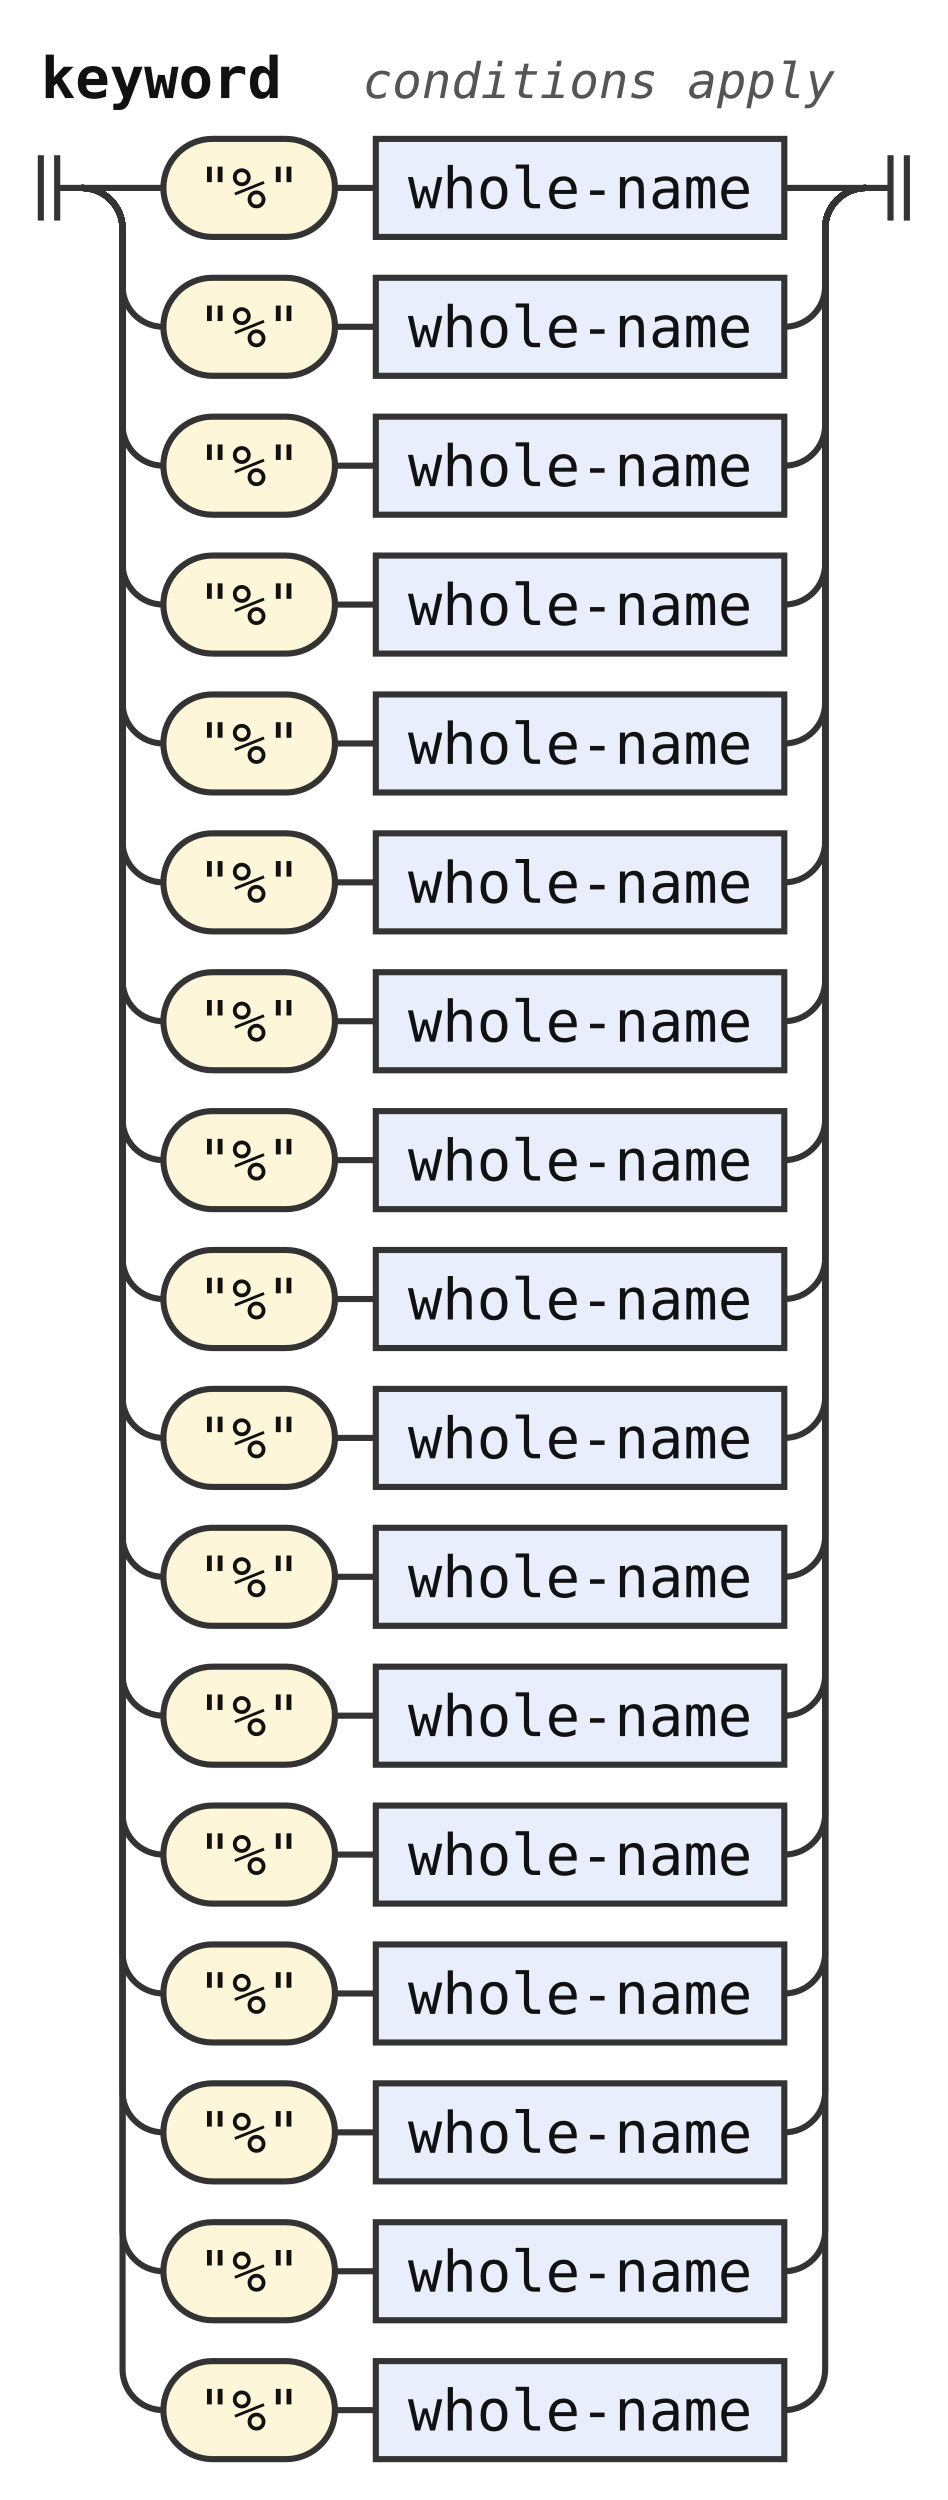
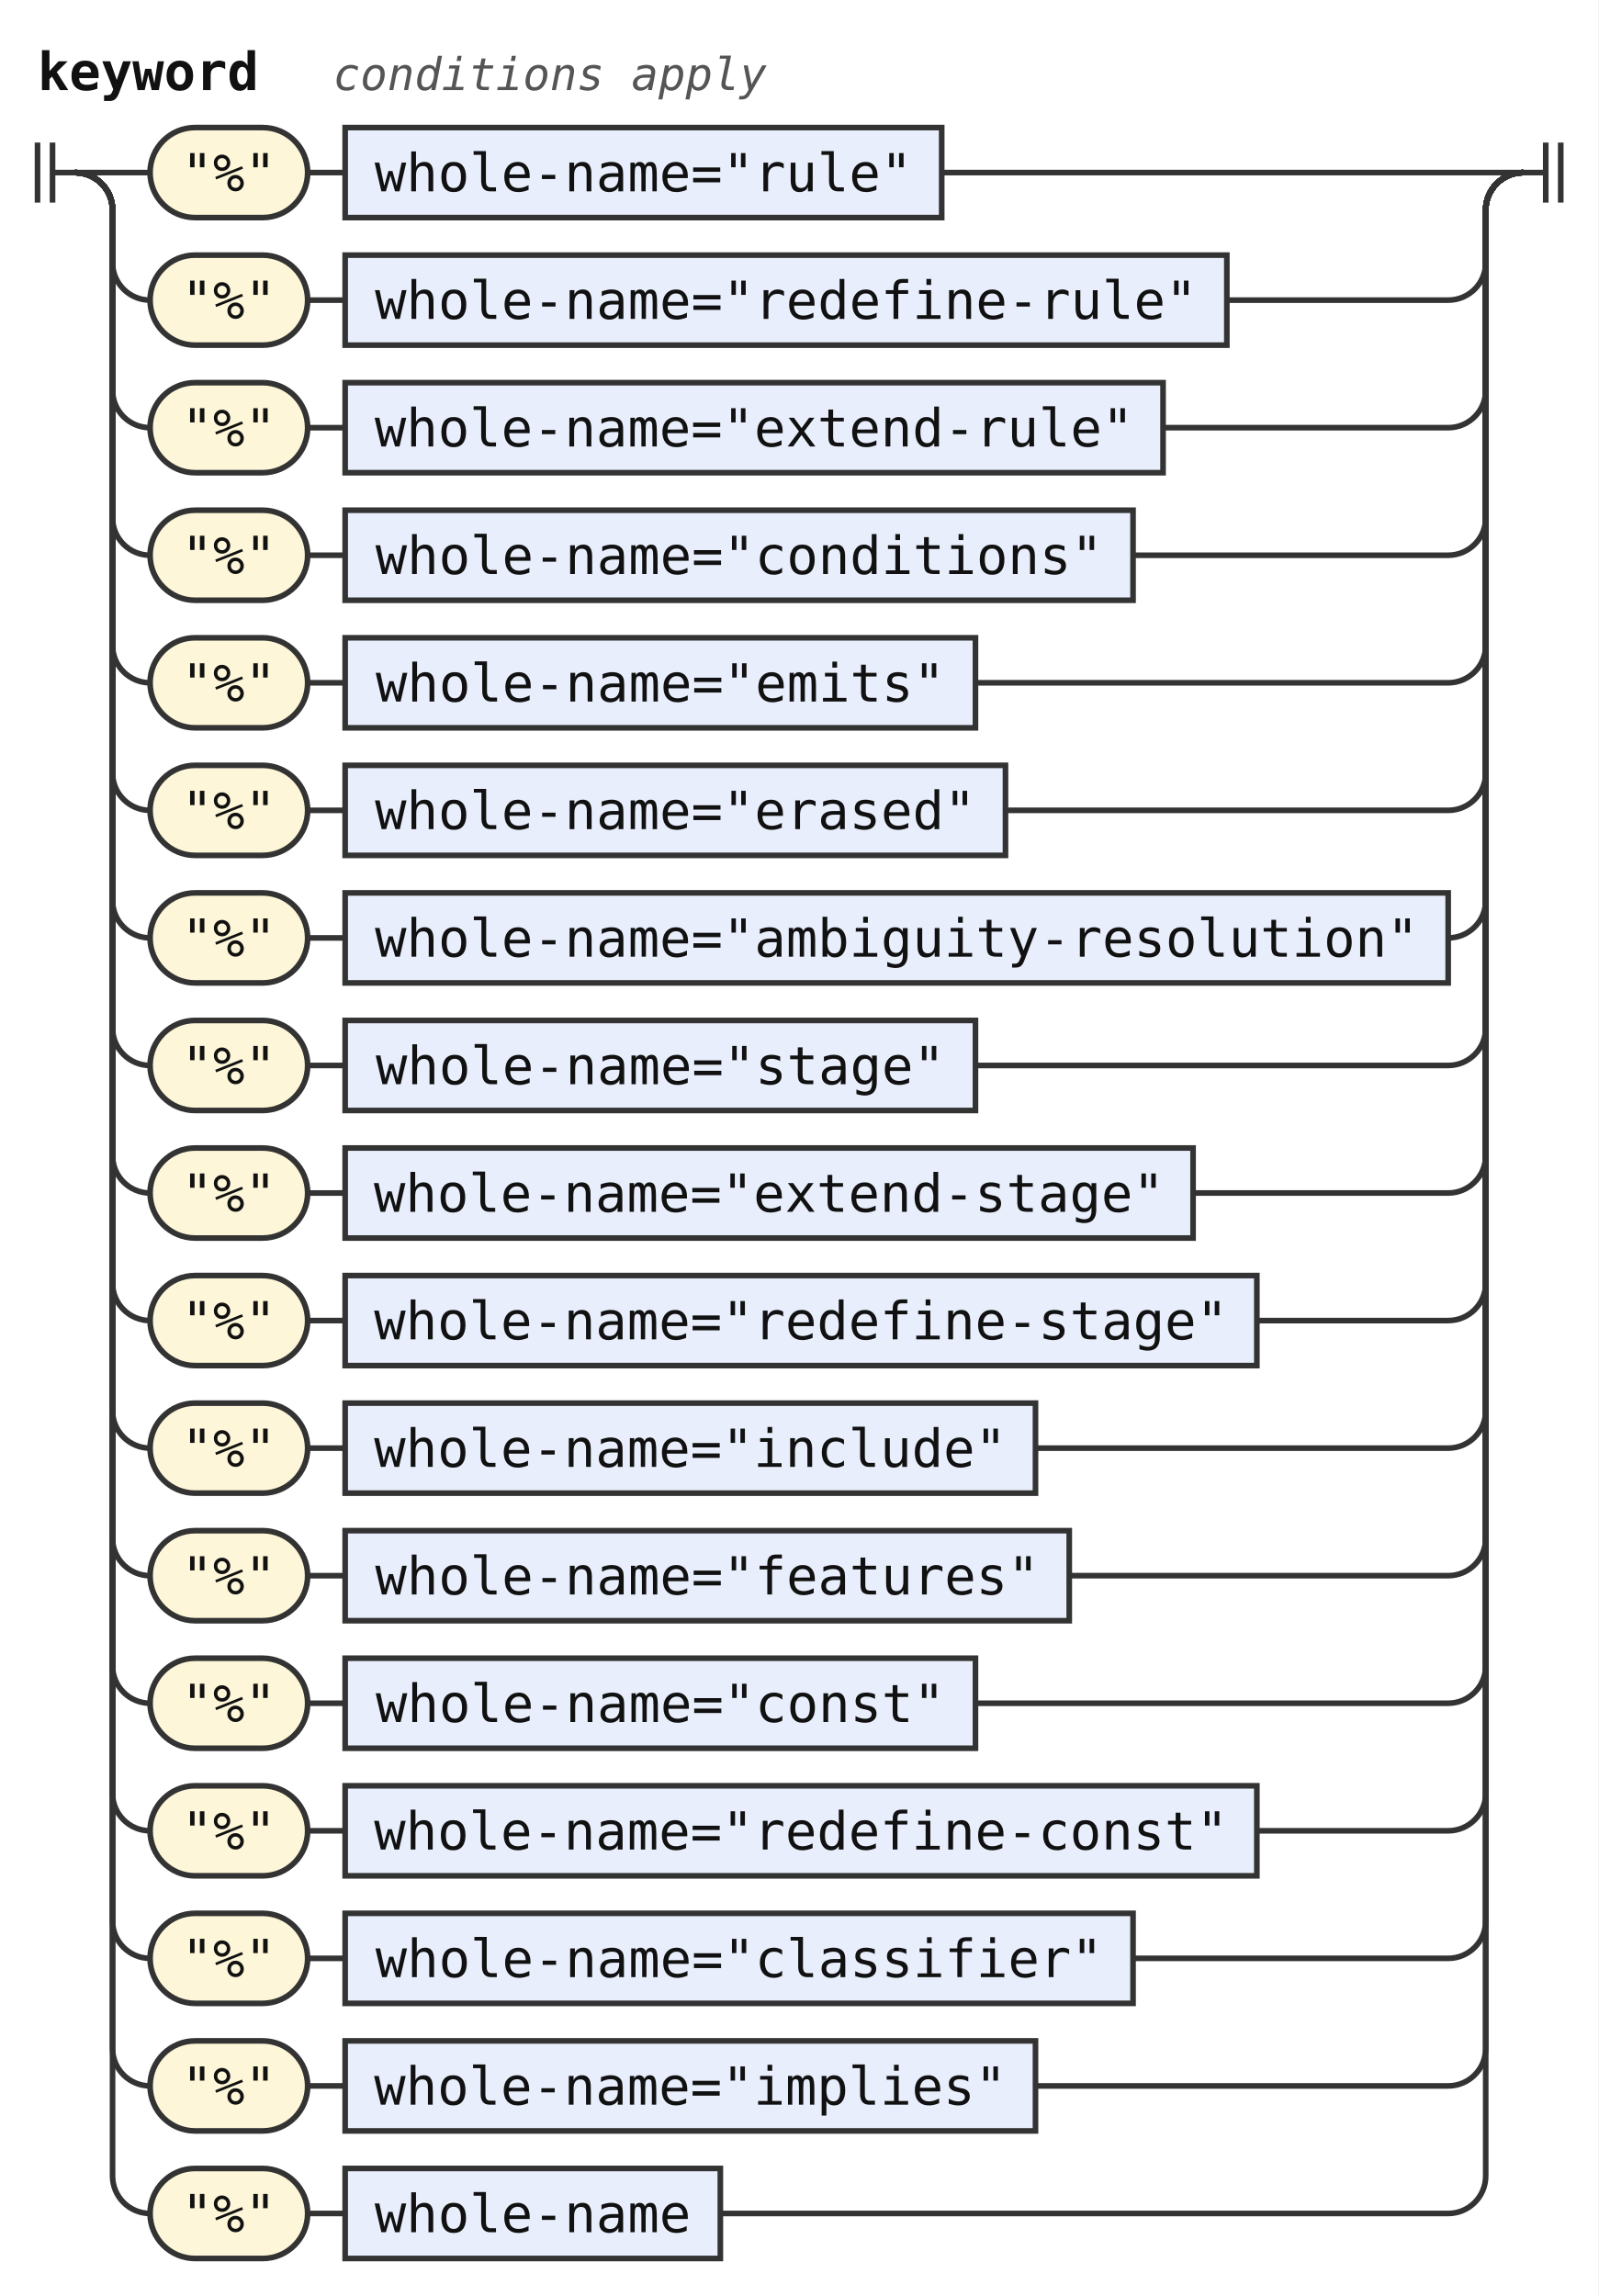
- <svg xmlns="http://www.w3.org/2000/svg" width="232" height="612" viewBox="0 0 232 612" role="img" aria-label="Railroad diagram of the rule keyword">
+ <svg xmlns="http://www.w3.org/2000/svg" width="426" height="612" viewBox="0 0 426 612" role="img" aria-label="Railroad diagram of the rule keyword">
  <style>path{fill:none;stroke:#333;stroke-width:1.5}.rule rect{fill:#e8eefc;stroke:#333;stroke-width:1.5}.terminal rect{fill:#fdf6d8;stroke:#333;stroke-width:1.5}text{font-family:ui-monospace,SFMono-Regular,Menlo,Consolas,"DejaVu Sans Mono","Liberation Mono",monospace;font-size:14px;fill:#111;text-anchor:middle}text.label{font-size:12px;font-style:italic;fill:#555;text-anchor:start}text.title{font-weight:bold;text-anchor:start}</style>
  <rect width="100%" height="100%" fill="#fff" />
  <text class="title" x="10" y="24" textLength="58.8" lengthAdjust="spacingAndGlyphs">keyword</text>
  <text class="label" x="88.8" y="24" textLength="115.2" lengthAdjust="spacingAndGlyphs">conditions apply</text>
  <path d="M10 38v16m4 -16v16M14 46h6" />
  <path d="M20 46h20" />
  <g class="terminal">
    <rect x="40" y="34" width="42" height="24" rx="12" />
    <text x="61" y="51" textLength="25.2" lengthAdjust="spacingAndGlyphs">"%"</text>
  </g>
  <path d="M82 46h10" />
  <g class="rule">
-     <rect x="92" y="34" width="100" height="24" rx="0" />
-     <text x="142" y="51" textLength="84" lengthAdjust="spacingAndGlyphs">whole-name</text>
+     <rect x="92" y="34" width="159" height="24" rx="0" />
+     <text x="171.5" y="51" textLength="142.8" lengthAdjust="spacingAndGlyphs">whole-name="rule"</text>
  </g>
-   <path d="M192 46H212" />
+   <path d="M251 46H406" />
  <path d="M20 46a10 10 0 0 1 10 10V70a10 10 0 0 0 10 10" />
  <g class="terminal">
    <rect x="40" y="68" width="42" height="24" rx="12" />
    <text x="61" y="85" textLength="25.2" lengthAdjust="spacingAndGlyphs">"%"</text>
  </g>
  <path d="M82 80h10" />
  <g class="rule">
-     <rect x="92" y="68" width="100" height="24" rx="0" />
-     <text x="142" y="85" textLength="84" lengthAdjust="spacingAndGlyphs">whole-name</text>
+     <rect x="92" y="68" width="235" height="24" rx="0" />
+     <text x="209.5" y="85" textLength="218.4" lengthAdjust="spacingAndGlyphs">whole-name="redefine-rule"</text>
  </g>
-   <path d="M192 80H192a10 10 0 0 0 10 -10V56a10 10 0 0 1 10 -10" />
+   <path d="M327 80H386a10 10 0 0 0 10 -10V56a10 10 0 0 1 10 -10" />
  <path d="M20 46a10 10 0 0 1 10 10V104a10 10 0 0 0 10 10" />
  <g class="terminal">
    <rect x="40" y="102" width="42" height="24" rx="12" />
    <text x="61" y="119" textLength="25.2" lengthAdjust="spacingAndGlyphs">"%"</text>
  </g>
  <path d="M82 114h10" />
  <g class="rule">
-     <rect x="92" y="102" width="100" height="24" rx="0" />
-     <text x="142" y="119" textLength="84" lengthAdjust="spacingAndGlyphs">whole-name</text>
+     <rect x="92" y="102" width="218" height="24" rx="0" />
+     <text x="201" y="119" textLength="201.6" lengthAdjust="spacingAndGlyphs">whole-name="extend-rule"</text>
  </g>
-   <path d="M192 114H192a10 10 0 0 0 10 -10V56a10 10 0 0 1 10 -10" />
+   <path d="M310 114H386a10 10 0 0 0 10 -10V56a10 10 0 0 1 10 -10" />
  <path d="M20 46a10 10 0 0 1 10 10V138a10 10 0 0 0 10 10" />
  <g class="terminal">
    <rect x="40" y="136" width="42" height="24" rx="12" />
    <text x="61" y="153" textLength="25.2" lengthAdjust="spacingAndGlyphs">"%"</text>
  </g>
  <path d="M82 148h10" />
  <g class="rule">
-     <rect x="92" y="136" width="100" height="24" rx="0" />
-     <text x="142" y="153" textLength="84" lengthAdjust="spacingAndGlyphs">whole-name</text>
+     <rect x="92" y="136" width="210" height="24" rx="0" />
+     <text x="197" y="153" textLength="193.2" lengthAdjust="spacingAndGlyphs">whole-name="conditions"</text>
  </g>
-   <path d="M192 148H192a10 10 0 0 0 10 -10V56a10 10 0 0 1 10 -10" />
+   <path d="M302 148H386a10 10 0 0 0 10 -10V56a10 10 0 0 1 10 -10" />
  <path d="M20 46a10 10 0 0 1 10 10V172a10 10 0 0 0 10 10" />
  <g class="terminal">
    <rect x="40" y="170" width="42" height="24" rx="12" />
    <text x="61" y="187" textLength="25.2" lengthAdjust="spacingAndGlyphs">"%"</text>
  </g>
  <path d="M82 182h10" />
  <g class="rule">
-     <rect x="92" y="170" width="100" height="24" rx="0" />
-     <text x="142" y="187" textLength="84" lengthAdjust="spacingAndGlyphs">whole-name</text>
+     <rect x="92" y="170" width="168" height="24" rx="0" />
+     <text x="176" y="187" textLength="151.2" lengthAdjust="spacingAndGlyphs">whole-name="emits"</text>
  </g>
-   <path d="M192 182H192a10 10 0 0 0 10 -10V56a10 10 0 0 1 10 -10" />
+   <path d="M260 182H386a10 10 0 0 0 10 -10V56a10 10 0 0 1 10 -10" />
  <path d="M20 46a10 10 0 0 1 10 10V206a10 10 0 0 0 10 10" />
  <g class="terminal">
    <rect x="40" y="204" width="42" height="24" rx="12" />
    <text x="61" y="221" textLength="25.2" lengthAdjust="spacingAndGlyphs">"%"</text>
  </g>
  <path d="M82 216h10" />
  <g class="rule">
-     <rect x="92" y="204" width="100" height="24" rx="0" />
-     <text x="142" y="221" textLength="84" lengthAdjust="spacingAndGlyphs">whole-name</text>
+     <rect x="92" y="204" width="176" height="24" rx="0" />
+     <text x="180" y="221" textLength="159.6" lengthAdjust="spacingAndGlyphs">whole-name="erased"</text>
  </g>
-   <path d="M192 216H192a10 10 0 0 0 10 -10V56a10 10 0 0 1 10 -10" />
+   <path d="M268 216H386a10 10 0 0 0 10 -10V56a10 10 0 0 1 10 -10" />
  <path d="M20 46a10 10 0 0 1 10 10V240a10 10 0 0 0 10 10" />
  <g class="terminal">
    <rect x="40" y="238" width="42" height="24" rx="12" />
    <text x="61" y="255" textLength="25.2" lengthAdjust="spacingAndGlyphs">"%"</text>
  </g>
  <path d="M82 250h10" />
  <g class="rule">
-     <rect x="92" y="238" width="100" height="24" rx="0" />
-     <text x="142" y="255" textLength="84" lengthAdjust="spacingAndGlyphs">whole-name</text>
+     <rect x="92" y="238" width="294" height="24" rx="0" />
+     <text x="239" y="255" textLength="277.2" lengthAdjust="spacingAndGlyphs">whole-name="ambiguity-resolution"</text>
  </g>
-   <path d="M192 250H192a10 10 0 0 0 10 -10V56a10 10 0 0 1 10 -10" />
+   <path d="M386 250H386a10 10 0 0 0 10 -10V56a10 10 0 0 1 10 -10" />
  <path d="M20 46a10 10 0 0 1 10 10V274a10 10 0 0 0 10 10" />
  <g class="terminal">
    <rect x="40" y="272" width="42" height="24" rx="12" />
    <text x="61" y="289" textLength="25.2" lengthAdjust="spacingAndGlyphs">"%"</text>
  </g>
  <path d="M82 284h10" />
  <g class="rule">
-     <rect x="92" y="272" width="100" height="24" rx="0" />
-     <text x="142" y="289" textLength="84" lengthAdjust="spacingAndGlyphs">whole-name</text>
+     <rect x="92" y="272" width="168" height="24" rx="0" />
+     <text x="176" y="289" textLength="151.2" lengthAdjust="spacingAndGlyphs">whole-name="stage"</text>
  </g>
-   <path d="M192 284H192a10 10 0 0 0 10 -10V56a10 10 0 0 1 10 -10" />
+   <path d="M260 284H386a10 10 0 0 0 10 -10V56a10 10 0 0 1 10 -10" />
  <path d="M20 46a10 10 0 0 1 10 10V308a10 10 0 0 0 10 10" />
  <g class="terminal">
    <rect x="40" y="306" width="42" height="24" rx="12" />
    <text x="61" y="323" textLength="25.2" lengthAdjust="spacingAndGlyphs">"%"</text>
  </g>
  <path d="M82 318h10" />
  <g class="rule">
-     <rect x="92" y="306" width="100" height="24" rx="0" />
-     <text x="142" y="323" textLength="84" lengthAdjust="spacingAndGlyphs">whole-name</text>
+     <rect x="92" y="306" width="226" height="24" rx="0" />
+     <text x="205" y="323" textLength="210" lengthAdjust="spacingAndGlyphs">whole-name="extend-stage"</text>
  </g>
-   <path d="M192 318H192a10 10 0 0 0 10 -10V56a10 10 0 0 1 10 -10" />
+   <path d="M318 318H386a10 10 0 0 0 10 -10V56a10 10 0 0 1 10 -10" />
  <path d="M20 46a10 10 0 0 1 10 10V342a10 10 0 0 0 10 10" />
  <g class="terminal">
    <rect x="40" y="340" width="42" height="24" rx="12" />
    <text x="61" y="357" textLength="25.2" lengthAdjust="spacingAndGlyphs">"%"</text>
  </g>
  <path d="M82 352h10" />
  <g class="rule">
-     <rect x="92" y="340" width="100" height="24" rx="0" />
-     <text x="142" y="357" textLength="84" lengthAdjust="spacingAndGlyphs">whole-name</text>
+     <rect x="92" y="340" width="243" height="24" rx="0" />
+     <text x="213.5" y="357" textLength="226.8" lengthAdjust="spacingAndGlyphs">whole-name="redefine-stage"</text>
  </g>
-   <path d="M192 352H192a10 10 0 0 0 10 -10V56a10 10 0 0 1 10 -10" />
+   <path d="M335 352H386a10 10 0 0 0 10 -10V56a10 10 0 0 1 10 -10" />
  <path d="M20 46a10 10 0 0 1 10 10V376a10 10 0 0 0 10 10" />
  <g class="terminal">
    <rect x="40" y="374" width="42" height="24" rx="12" />
    <text x="61" y="391" textLength="25.2" lengthAdjust="spacingAndGlyphs">"%"</text>
  </g>
  <path d="M82 386h10" />
  <g class="rule">
-     <rect x="92" y="374" width="100" height="24" rx="0" />
-     <text x="142" y="391" textLength="84" lengthAdjust="spacingAndGlyphs">whole-name</text>
+     <rect x="92" y="374" width="184" height="24" rx="0" />
+     <text x="184" y="391" textLength="168" lengthAdjust="spacingAndGlyphs">whole-name="include"</text>
  </g>
-   <path d="M192 386H192a10 10 0 0 0 10 -10V56a10 10 0 0 1 10 -10" />
+   <path d="M276 386H386a10 10 0 0 0 10 -10V56a10 10 0 0 1 10 -10" />
  <path d="M20 46a10 10 0 0 1 10 10V410a10 10 0 0 0 10 10" />
  <g class="terminal">
    <rect x="40" y="408" width="42" height="24" rx="12" />
    <text x="61" y="425" textLength="25.2" lengthAdjust="spacingAndGlyphs">"%"</text>
  </g>
  <path d="M82 420h10" />
  <g class="rule">
-     <rect x="92" y="408" width="100" height="24" rx="0" />
-     <text x="142" y="425" textLength="84" lengthAdjust="spacingAndGlyphs">whole-name</text>
+     <rect x="92" y="408" width="193" height="24" rx="0" />
+     <text x="188.5" y="425" textLength="176.4" lengthAdjust="spacingAndGlyphs">whole-name="features"</text>
  </g>
-   <path d="M192 420H192a10 10 0 0 0 10 -10V56a10 10 0 0 1 10 -10" />
+   <path d="M285 420H386a10 10 0 0 0 10 -10V56a10 10 0 0 1 10 -10" />
  <path d="M20 46a10 10 0 0 1 10 10V444a10 10 0 0 0 10 10" />
  <g class="terminal">
    <rect x="40" y="442" width="42" height="24" rx="12" />
    <text x="61" y="459" textLength="25.2" lengthAdjust="spacingAndGlyphs">"%"</text>
  </g>
  <path d="M82 454h10" />
  <g class="rule">
-     <rect x="92" y="442" width="100" height="24" rx="0" />
-     <text x="142" y="459" textLength="84" lengthAdjust="spacingAndGlyphs">whole-name</text>
+     <rect x="92" y="442" width="168" height="24" rx="0" />
+     <text x="176" y="459" textLength="151.2" lengthAdjust="spacingAndGlyphs">whole-name="const"</text>
  </g>
-   <path d="M192 454H192a10 10 0 0 0 10 -10V56a10 10 0 0 1 10 -10" />
+   <path d="M260 454H386a10 10 0 0 0 10 -10V56a10 10 0 0 1 10 -10" />
  <path d="M20 46a10 10 0 0 1 10 10V478a10 10 0 0 0 10 10" />
  <g class="terminal">
    <rect x="40" y="476" width="42" height="24" rx="12" />
    <text x="61" y="493" textLength="25.2" lengthAdjust="spacingAndGlyphs">"%"</text>
  </g>
  <path d="M82 488h10" />
  <g class="rule">
-     <rect x="92" y="476" width="100" height="24" rx="0" />
-     <text x="142" y="493" textLength="84" lengthAdjust="spacingAndGlyphs">whole-name</text>
+     <rect x="92" y="476" width="243" height="24" rx="0" />
+     <text x="213.5" y="493" textLength="226.8" lengthAdjust="spacingAndGlyphs">whole-name="redefine-const"</text>
  </g>
-   <path d="M192 488H192a10 10 0 0 0 10 -10V56a10 10 0 0 1 10 -10" />
+   <path d="M335 488H386a10 10 0 0 0 10 -10V56a10 10 0 0 1 10 -10" />
  <path d="M20 46a10 10 0 0 1 10 10V512a10 10 0 0 0 10 10" />
  <g class="terminal">
    <rect x="40" y="510" width="42" height="24" rx="12" />
    <text x="61" y="527" textLength="25.2" lengthAdjust="spacingAndGlyphs">"%"</text>
  </g>
  <path d="M82 522h10" />
  <g class="rule">
-     <rect x="92" y="510" width="100" height="24" rx="0" />
-     <text x="142" y="527" textLength="84" lengthAdjust="spacingAndGlyphs">whole-name</text>
+     <rect x="92" y="510" width="210" height="24" rx="0" />
+     <text x="197" y="527" textLength="193.2" lengthAdjust="spacingAndGlyphs">whole-name="classifier"</text>
  </g>
-   <path d="M192 522H192a10 10 0 0 0 10 -10V56a10 10 0 0 1 10 -10" />
+   <path d="M302 522H386a10 10 0 0 0 10 -10V56a10 10 0 0 1 10 -10" />
  <path d="M20 46a10 10 0 0 1 10 10V546a10 10 0 0 0 10 10" />
  <g class="terminal">
    <rect x="40" y="544" width="42" height="24" rx="12" />
    <text x="61" y="561" textLength="25.2" lengthAdjust="spacingAndGlyphs">"%"</text>
  </g>
  <path d="M82 556h10" />
  <g class="rule">
-     <rect x="92" y="544" width="100" height="24" rx="0" />
-     <text x="142" y="561" textLength="84" lengthAdjust="spacingAndGlyphs">whole-name</text>
+     <rect x="92" y="544" width="184" height="24" rx="0" />
+     <text x="184" y="561" textLength="168" lengthAdjust="spacingAndGlyphs">whole-name="implies"</text>
  </g>
-   <path d="M192 556H192a10 10 0 0 0 10 -10V56a10 10 0 0 1 10 -10" />
+   <path d="M276 556H386a10 10 0 0 0 10 -10V56a10 10 0 0 1 10 -10" />
  <path d="M20 46a10 10 0 0 1 10 10V580a10 10 0 0 0 10 10" />
  <g class="terminal">
    <rect x="40" y="578" width="42" height="24" rx="12" />
    <text x="61" y="595" textLength="25.2" lengthAdjust="spacingAndGlyphs">"%"</text>
  </g>
  <path d="M82 590h10" />
  <g class="rule">
    <rect x="92" y="578" width="100" height="24" rx="0" />
    <text x="142" y="595" textLength="84" lengthAdjust="spacingAndGlyphs">whole-name</text>
  </g>
-   <path d="M192 590H192a10 10 0 0 0 10 -10V56a10 10 0 0 1 10 -10" />
-   <path d="M212 46h6m0 -8v16m4 -16v16" />
+   <path d="M192 590H386a10 10 0 0 0 10 -10V56a10 10 0 0 1 10 -10" />
+   <path d="M406 46h6m0 -8v16m4 -16v16" />
</svg>
